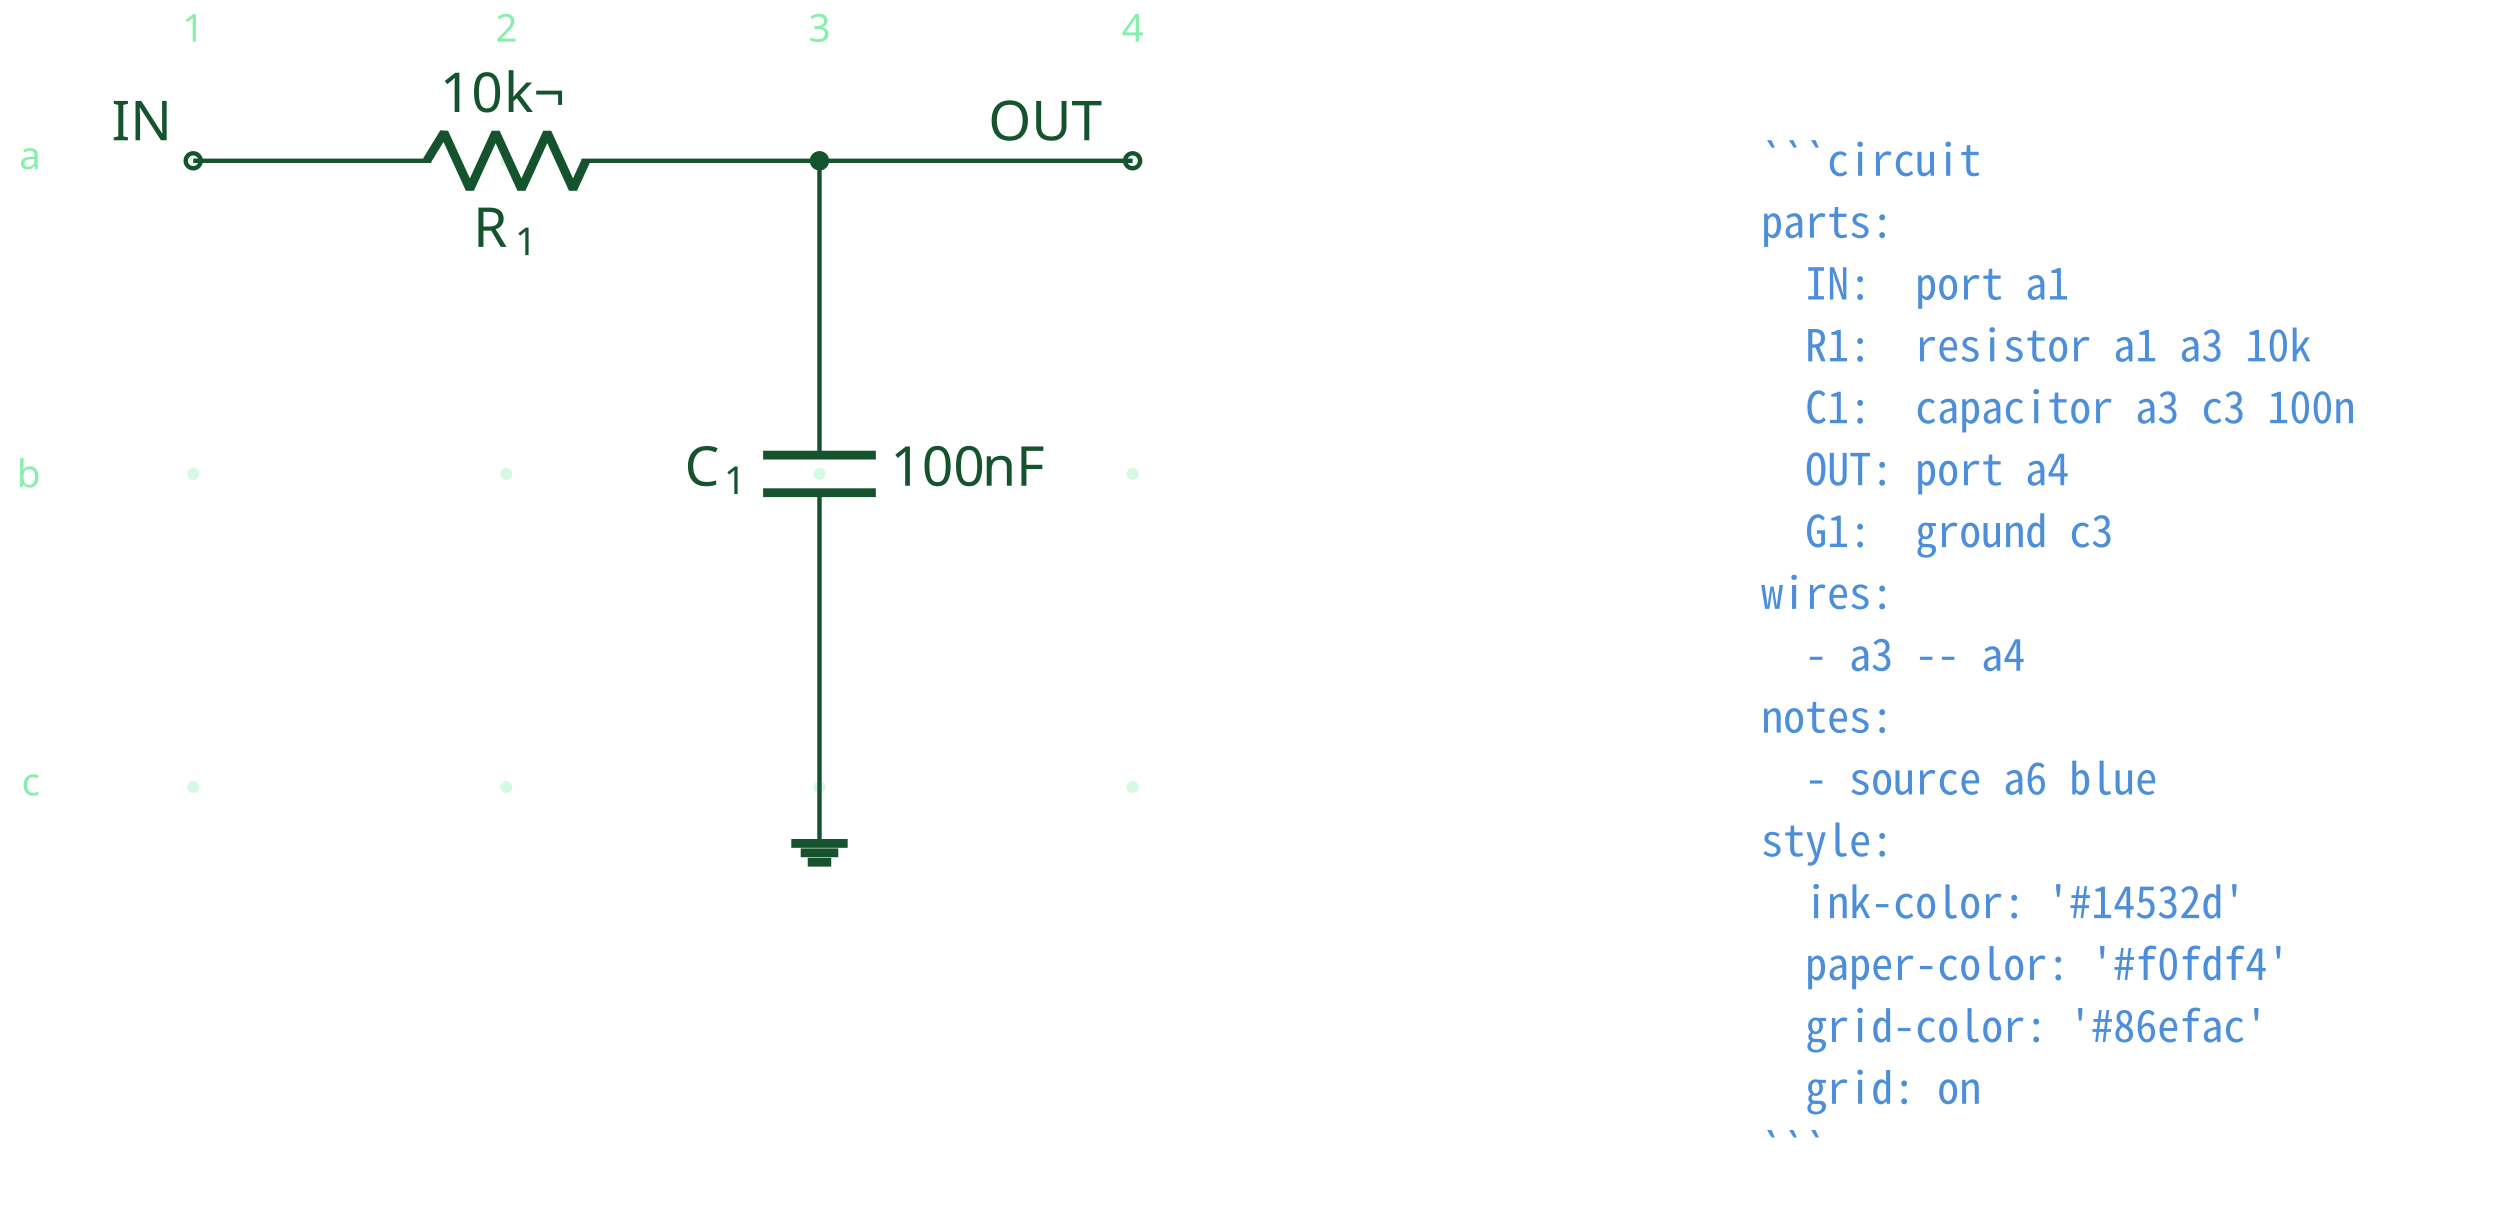
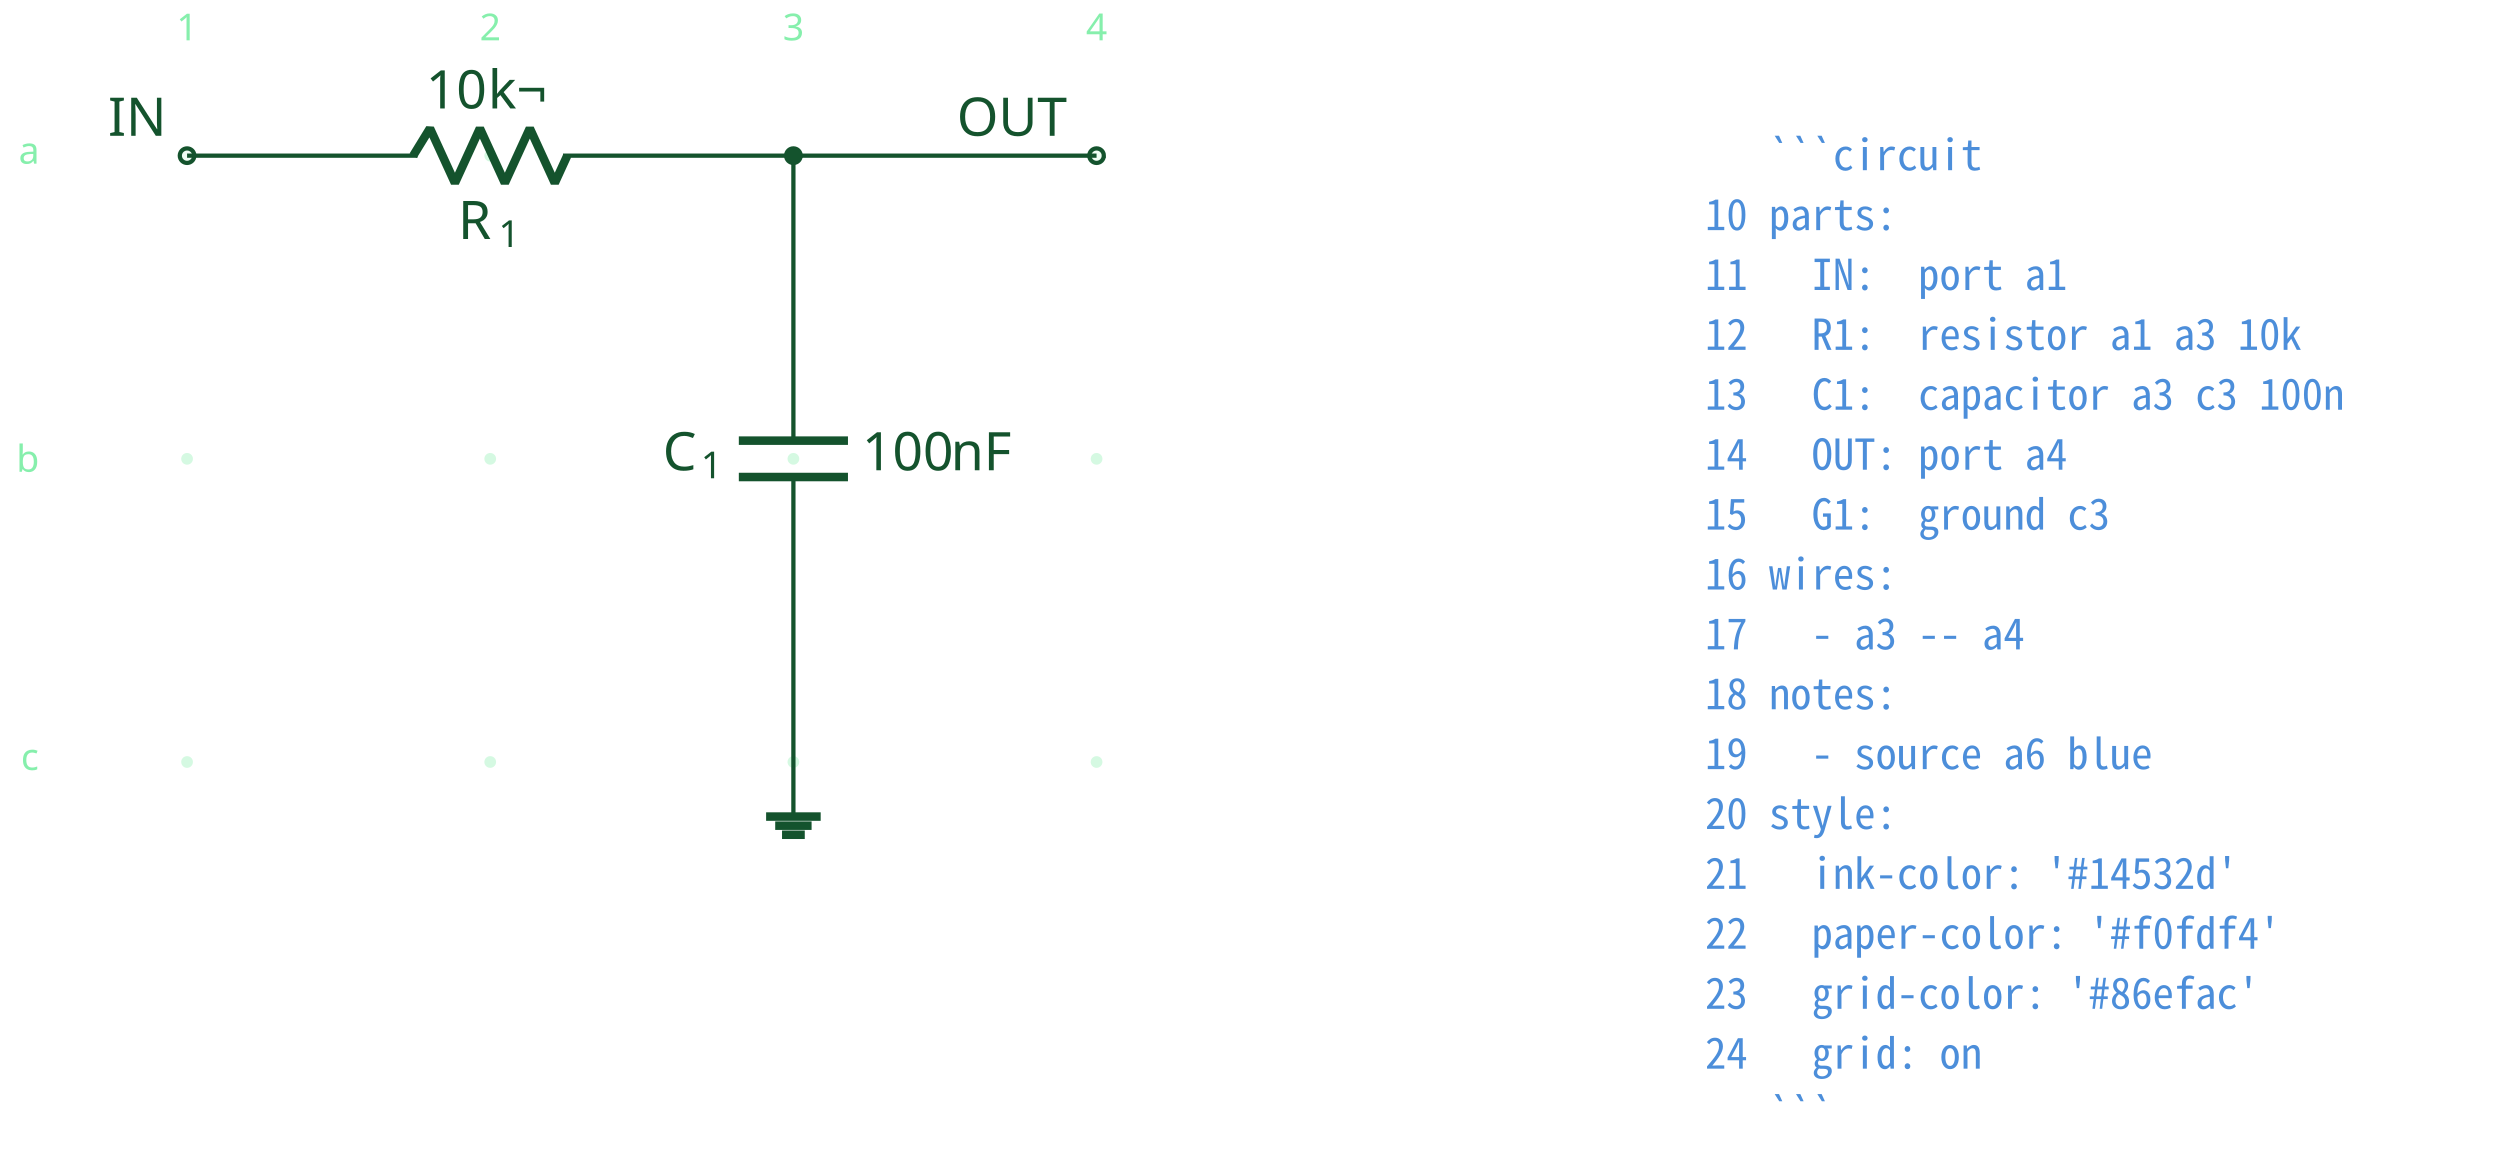
- <svg xmlns="http://www.w3.org/2000/svg" fill="#14532d" width="605.761" height="294.141" viewBox="-72 -72 454.321 220.606">
+ <svg xmlns="http://www.w3.org/2000/svg" fill="#14532d" width="625.678" height="294.141" viewBox="-72 -72 469.259 220.606">
  <g stroke="#14532d" stroke-miterlimit="10" stroke-width=".8">
    <path fill="#86efac" fill-opacity=".35" stroke="none" stroke-opacity=".35" d="M-35.787-42.781a1.1 1.1 0 1 0-2.2 0 1.1 1.1 0 0 0 2.2 0M-35.787 14.124a1.1 1.1 0 1 0-2.2 0 1.1 1.1 0 0 0 2.2 0M-35.787 71.03a1.1 1.1 0 1 0-2.2 0 1.1 1.1 0 0 0 2.2 0M21.118-42.781a1.1 1.1 0 1 0-2.2 0 1.1 1.1 0 0 0 2.2 0M21.118 14.124a1.1 1.1 0 1 0-2.2 0 1.1 1.1 0 0 0 2.2 0M21.118 71.03a1.1 1.1 0 1 0-2.2 0 1.1 1.1 0 0 0 2.2 0M78.024-42.781a1.1 1.1 0 1 0-2.2 0 1.1 1.1 0 0 0 2.2 0M78.024 14.124a1.1 1.1 0 1 0-2.2 0 1.1 1.1 0 0 0 2.2 0M78.024 71.03a1.1 1.1 0 1 0-2.2 0 1.1 1.1 0 0 0 2.2 0M134.93-42.781a1.1 1.1 0 1 0-2.2 0 1.1 1.1 0 0 0 2.2 0M134.93 14.124a1.1 1.1 0 1 0-2.2 0 1.1 1.1 0 0 0 2.2 0M134.93 71.03a1.1 1.1 0 1 0-2.2 0 1.1 1.1 0 0 0 2.2 0m-1.1 0" />
    <g fill="#86efac" stroke="#86efac">
      <text x="-36.887" y="-42.781" fill="#86efac" stroke="none" font-family="cmr7" font-size="7" transform="translate(-1.993 -21.645)">1</text>
    </g>
    <g fill="#86efac" stroke="#86efac">
      <text x="-36.887" y="-42.781" fill="#86efac" stroke="none" font-family="cmr7" font-size="7" transform="translate(54.912 -21.645)">2</text>
    </g>
    <g fill="#86efac" stroke="#86efac">
      <text x="-36.887" y="-42.781" fill="#86efac" stroke="none" font-family="cmr7" font-size="7" transform="translate(111.818 -21.645)">3</text>
    </g>
    <g fill="#86efac" stroke="#86efac">
      <text x="-36.887" y="-42.781" fill="#86efac" stroke="none" font-family="cmr7" font-size="7" transform="translate(168.723 -21.645)">4</text>
    </g>
    <g fill="#86efac" stroke="#86efac">
      <text x="-36.887" y="-42.781" fill="#86efac" stroke="none" font-family="cmr7" font-size="7" transform="translate(-31.62 1.507)">a</text>
    </g>
    <g fill="#86efac" stroke="#86efac">
      <text x="-36.887" y="-42.781" fill="#86efac" stroke="none" font-family="cmr7" font-size="7" transform="translate(-32.05 59.336)">b</text>
    </g>
    <g fill="#86efac" stroke="#86efac">
      <text x="-36.887" y="-42.781" fill="#86efac" stroke="none" font-family="cmr7" font-size="7" transform="translate(-31.189 115.318)">c</text>
    </g>
    <g fill="#f0fdf4">
      <path d="M-35.522-42.781a1.365 1.365 0 1 0-2.73 0 1.365 1.365 0 0 0 2.73 0Zm-1.365 0" />
    </g>
    <text x="-36.887" y="-42.781" stroke="none" font-family="cmr10" font-size="10" transform="translate(-14.844 -3.733)">IN</text>
    <path fill="none" d="M-36.887-42.781h.4m-.4 0H6.36m27.315 0h43.248m-.4 0h.4" />
    <g stroke-linejoin="bevel" stroke-width="1.6">
      <path fill="none" d="m5.561-42.781 3.143-5.122L13.39-37.66l4.685-10.243 4.686 10.243 4.686-10.243 4.686 10.243 2.343-5.121" />
    </g>
    <g stroke="none">
      <text x="-36.887" y="-42.781" font-family="cmmi10" font-size="10" transform="translate(50.866 15.648)">R</text>
      <text x="-29.294" y="-41.281" font-family="cmr7" font-size="7" transform="translate(50.866 15.648)">1</text>
    </g>
    <g stroke="none" font-family="cmr10" font-size="10">
      <text x="-36.887" y="-42.781" transform="translate(44.822 -8.863)">10</text>
      <text x="-25.221" y="-42.781" transform="translate(44.822 -8.863)">k¬</text>
    </g>
    <path fill="none" d="M76.924-42.781v.4m0-.4v53.49m0 6.83v53.49m0-.399v.4" />
    <g stroke-width="1.6">
      <path fill="none" d="M87.167 10.71H66.68m20.486 6.828H66.68" />
    </g>
    <g stroke="none">
      <text x="-36.887" y="-42.781" font-family="cmmi10" font-size="10" transform="translate(89.296 59.058)">C</text>
      <text x="-29.74" y="-41.281" font-family="cmr7" font-size="7" transform="translate(89.296 59.058)">1</text>
    </g>
    <g stroke="none" font-family="cmr10" font-size="10">
      <text x="-36.887" y="-42.781" transform="translate(126.693 59.058)">100</text>
      <text x="-20.22" y="-42.781" transform="translate(126.693 59.058)">nF</text>
    </g>
    <g fill="#f0fdf4">
      <path d="M135.195-42.781a1.365 1.365 0 1 0-2.731 0 1.365 1.365 0 0 0 2.73 0Zm-1.366 0" />
    </g>
    <text x="-36.887" y="-42.781" stroke="none" font-family="cmr10" font-size="10" transform="translate(144.483 -3.733)">OUT</text>
    <path fill="none" d="M76.924 71.03v10.243" />
    <path fill="none" stroke-width="1.6" d="M71.802 81.273h10.243M73.51 82.98h6.828m-5.548 1.707h4.268" />
    <path fill="none" d="M76.924-42.781h56.905" />
    <path d="M78.29-42.781a1.365 1.365 0 1 0-2.732 0 1.365 1.365 0 0 0 2.731 0Zm-1.366 0" />
    <g>
-       <text x="-36.887" y="-42.781" fill="#4c8eda" stroke="none" font-family="'Noto Sans Mono CJK JP',ui-monospace,'SFMono-Regular',Consolas,'Liberation Mono',monospace" font-size="8" transform="translate(284.927 2.733)" xml:space="preserve">```circuit</text>
+       <text x="-36.887" y="-42.781" fill="#4c8eda" stroke="none" font-family="'Noto Sans Mono CJK JP',ui-monospace,'SFMono-Regular',Consolas,'Liberation Mono',monospace" font-size="8" transform="translate(284.927 2.733)" xml:space="preserve">   ```circuit</text>
    </g>
    <g>
-       <text x="-36.887" y="-42.781" fill="#4c8eda" stroke="none" font-family="'Noto Sans Mono CJK JP',ui-monospace,'SFMono-Regular',Consolas,'Liberation Mono',monospace" font-size="8" transform="translate(284.927 13.972)" xml:space="preserve">parts:</text>
+       <text x="-36.887" y="-42.781" fill="#4c8eda" stroke="none" font-family="'Noto Sans Mono CJK JP',ui-monospace,'SFMono-Regular',Consolas,'Liberation Mono',monospace" font-size="8" transform="translate(284.927 13.972)" xml:space="preserve">10 parts:</text>
    </g>
    <g>
-       <text x="-36.887" y="-42.781" fill="#4c8eda" stroke="none" font-family="'Noto Sans Mono CJK JP',ui-monospace,'SFMono-Regular',Consolas,'Liberation Mono',monospace" font-size="8" transform="translate(284.927 25.21)" xml:space="preserve">  IN:  port a1</text>
+       <text x="-36.887" y="-42.781" fill="#4c8eda" stroke="none" font-family="'Noto Sans Mono CJK JP',ui-monospace,'SFMono-Regular',Consolas,'Liberation Mono',monospace" font-size="8" transform="translate(284.927 25.21)" xml:space="preserve">11   IN:  port a1</text>
    </g>
    <g>
-       <text x="-36.887" y="-42.781" fill="#4c8eda" stroke="none" font-family="'Noto Sans Mono CJK JP',ui-monospace,'SFMono-Regular',Consolas,'Liberation Mono',monospace" font-size="8" transform="translate(284.927 36.45)" xml:space="preserve">  R1:  resistor a1 a3 10k</text>
+       <text x="-36.887" y="-42.781" fill="#4c8eda" stroke="none" font-family="'Noto Sans Mono CJK JP',ui-monospace,'SFMono-Regular',Consolas,'Liberation Mono',monospace" font-size="8" transform="translate(284.927 36.45)" xml:space="preserve">12   R1:  resistor a1 a3 10k</text>
    </g>
    <g>
-       <text x="-36.887" y="-42.781" fill="#4c8eda" stroke="none" font-family="'Noto Sans Mono CJK JP',ui-monospace,'SFMono-Regular',Consolas,'Liberation Mono',monospace" font-size="8" transform="translate(284.927 47.689)" xml:space="preserve">  C1:  capacitor a3 c3 100n</text>
+       <text x="-36.887" y="-42.781" fill="#4c8eda" stroke="none" font-family="'Noto Sans Mono CJK JP',ui-monospace,'SFMono-Regular',Consolas,'Liberation Mono',monospace" font-size="8" transform="translate(284.927 47.689)" xml:space="preserve">13   C1:  capacitor a3 c3 100n</text>
    </g>
    <g>
-       <text x="-36.887" y="-42.781" fill="#4c8eda" stroke="none" font-family="'Noto Sans Mono CJK JP',ui-monospace,'SFMono-Regular',Consolas,'Liberation Mono',monospace" font-size="8" transform="translate(284.927 58.956)" xml:space="preserve">  OUT: port a4</text>
+       <text x="-36.887" y="-42.781" fill="#4c8eda" stroke="none" font-family="'Noto Sans Mono CJK JP',ui-monospace,'SFMono-Regular',Consolas,'Liberation Mono',monospace" font-size="8" transform="translate(284.927 58.956)" xml:space="preserve">14   OUT: port a4</text>
    </g>
    <g>
-       <text x="-36.887" y="-42.781" fill="#4c8eda" stroke="none" font-family="'Noto Sans Mono CJK JP',ui-monospace,'SFMono-Regular',Consolas,'Liberation Mono',monospace" font-size="8" transform="translate(284.927 70.195)" xml:space="preserve">  G1:  ground c3</text>
+       <text x="-36.887" y="-42.781" fill="#4c8eda" stroke="none" font-family="'Noto Sans Mono CJK JP',ui-monospace,'SFMono-Regular',Consolas,'Liberation Mono',monospace" font-size="8" transform="translate(284.927 70.195)" xml:space="preserve">15   G1:  ground c3</text>
    </g>
    <g>
-       <text x="-36.887" y="-42.781" fill="#4c8eda" stroke="none" font-family="'Noto Sans Mono CJK JP',ui-monospace,'SFMono-Regular',Consolas,'Liberation Mono',monospace" font-size="8" transform="translate(284.927 81.434)" xml:space="preserve">wires:</text>
+       <text x="-36.887" y="-42.781" fill="#4c8eda" stroke="none" font-family="'Noto Sans Mono CJK JP',ui-monospace,'SFMono-Regular',Consolas,'Liberation Mono',monospace" font-size="8" transform="translate(284.927 81.434)" xml:space="preserve">16 wires:</text>
    </g>
    <g>
-       <text x="-36.887" y="-42.781" fill="#4c8eda" stroke="none" font-family="'Noto Sans Mono CJK JP',ui-monospace,'SFMono-Regular',Consolas,'Liberation Mono',monospace" font-size="8" transform="translate(284.927 92.672)" xml:space="preserve">  - a3 -- a4</text>
+       <text x="-36.887" y="-42.781" fill="#4c8eda" stroke="none" font-family="'Noto Sans Mono CJK JP',ui-monospace,'SFMono-Regular',Consolas,'Liberation Mono',monospace" font-size="8" transform="translate(284.927 92.672)" xml:space="preserve">17   - a3 -- a4</text>
    </g>
    <g>
-       <text x="-36.887" y="-42.781" fill="#4c8eda" stroke="none" font-family="'Noto Sans Mono CJK JP',ui-monospace,'SFMono-Regular',Consolas,'Liberation Mono',monospace" font-size="8" transform="translate(284.927 103.911)" xml:space="preserve">notes:</text>
+       <text x="-36.887" y="-42.781" fill="#4c8eda" stroke="none" font-family="'Noto Sans Mono CJK JP',ui-monospace,'SFMono-Regular',Consolas,'Liberation Mono',monospace" font-size="8" transform="translate(284.927 103.911)" xml:space="preserve">18 notes:</text>
    </g>
    <g>
-       <text x="-36.887" y="-42.781" fill="#4c8eda" stroke="none" font-family="'Noto Sans Mono CJK JP',ui-monospace,'SFMono-Regular',Consolas,'Liberation Mono',monospace" font-size="8" transform="translate(284.927 115.15)" xml:space="preserve">  - source a6 blue</text>
+       <text x="-36.887" y="-42.781" fill="#4c8eda" stroke="none" font-family="'Noto Sans Mono CJK JP',ui-monospace,'SFMono-Regular',Consolas,'Liberation Mono',monospace" font-size="8" transform="translate(284.927 115.15)" xml:space="preserve">19   - source a6 blue</text>
    </g>
    <g>
-       <text x="-36.887" y="-42.781" fill="#4c8eda" stroke="none" font-family="'Noto Sans Mono CJK JP',ui-monospace,'SFMono-Regular',Consolas,'Liberation Mono',monospace" font-size="8" transform="translate(284.927 126.389)" xml:space="preserve">style:</text>
+       <text x="-36.887" y="-42.781" fill="#4c8eda" stroke="none" font-family="'Noto Sans Mono CJK JP',ui-monospace,'SFMono-Regular',Consolas,'Liberation Mono',monospace" font-size="8" transform="translate(284.927 126.389)" xml:space="preserve">20 style:</text>
    </g>
    <g>
-       <text x="-36.887" y="-42.781" fill="#4c8eda" stroke="none" font-family="'Noto Sans Mono CJK JP',ui-monospace,'SFMono-Regular',Consolas,'Liberation Mono',monospace" font-size="8" transform="translate(284.927 137.628)" xml:space="preserve">  ink-color: '#14532d'</text>
+       <text x="-36.887" y="-42.781" fill="#4c8eda" stroke="none" font-family="'Noto Sans Mono CJK JP',ui-monospace,'SFMono-Regular',Consolas,'Liberation Mono',monospace" font-size="8" transform="translate(284.927 137.628)" xml:space="preserve">21   ink-color: '#14532d'</text>
    </g>
    <g>
-       <text x="-36.887" y="-42.781" fill="#4c8eda" stroke="none" font-family="'Noto Sans Mono CJK JP',ui-monospace,'SFMono-Regular',Consolas,'Liberation Mono',monospace" font-size="8" transform="translate(284.927 148.867)" xml:space="preserve">  paper-color: '#f0fdf4'</text>
+       <text x="-36.887" y="-42.781" fill="#4c8eda" stroke="none" font-family="'Noto Sans Mono CJK JP',ui-monospace,'SFMono-Regular',Consolas,'Liberation Mono',monospace" font-size="8" transform="translate(284.927 148.867)" xml:space="preserve">22   paper-color: '#f0fdf4'</text>
    </g>
    <g>
-       <text x="-36.887" y="-42.781" fill="#4c8eda" stroke="none" font-family="'Noto Sans Mono CJK JP',ui-monospace,'SFMono-Regular',Consolas,'Liberation Mono',monospace" font-size="8" transform="translate(284.927 160.134)" xml:space="preserve">  grid-color: '#86efac'</text>
+       <text x="-36.887" y="-42.781" fill="#4c8eda" stroke="none" font-family="'Noto Sans Mono CJK JP',ui-monospace,'SFMono-Regular',Consolas,'Liberation Mono',monospace" font-size="8" transform="translate(284.927 160.134)" xml:space="preserve">23   grid-color: '#86efac'</text>
    </g>
    <g>
-       <text x="-36.887" y="-42.781" fill="#4c8eda" stroke="none" font-family="'Noto Sans Mono CJK JP',ui-monospace,'SFMono-Regular',Consolas,'Liberation Mono',monospace" font-size="8" transform="translate(284.927 171.373)" xml:space="preserve">  grid: on</text>
+       <text x="-36.887" y="-42.781" fill="#4c8eda" stroke="none" font-family="'Noto Sans Mono CJK JP',ui-monospace,'SFMono-Regular',Consolas,'Liberation Mono',monospace" font-size="8" transform="translate(284.927 171.373)" xml:space="preserve">24   grid: on</text>
    </g>
    <g>
-       <text x="-36.887" y="-42.781" fill="#4c8eda" stroke="none" font-family="'Noto Sans Mono CJK JP',ui-monospace,'SFMono-Regular',Consolas,'Liberation Mono',monospace" font-size="8" transform="translate(284.927 182.612)" xml:space="preserve">```</text>
+       <text x="-36.887" y="-42.781" fill="#4c8eda" stroke="none" font-family="'Noto Sans Mono CJK JP',ui-monospace,'SFMono-Regular',Consolas,'Liberation Mono',monospace" font-size="8" transform="translate(284.927 182.612)" xml:space="preserve">   ```</text>
    </g>
  </g>
</svg>
